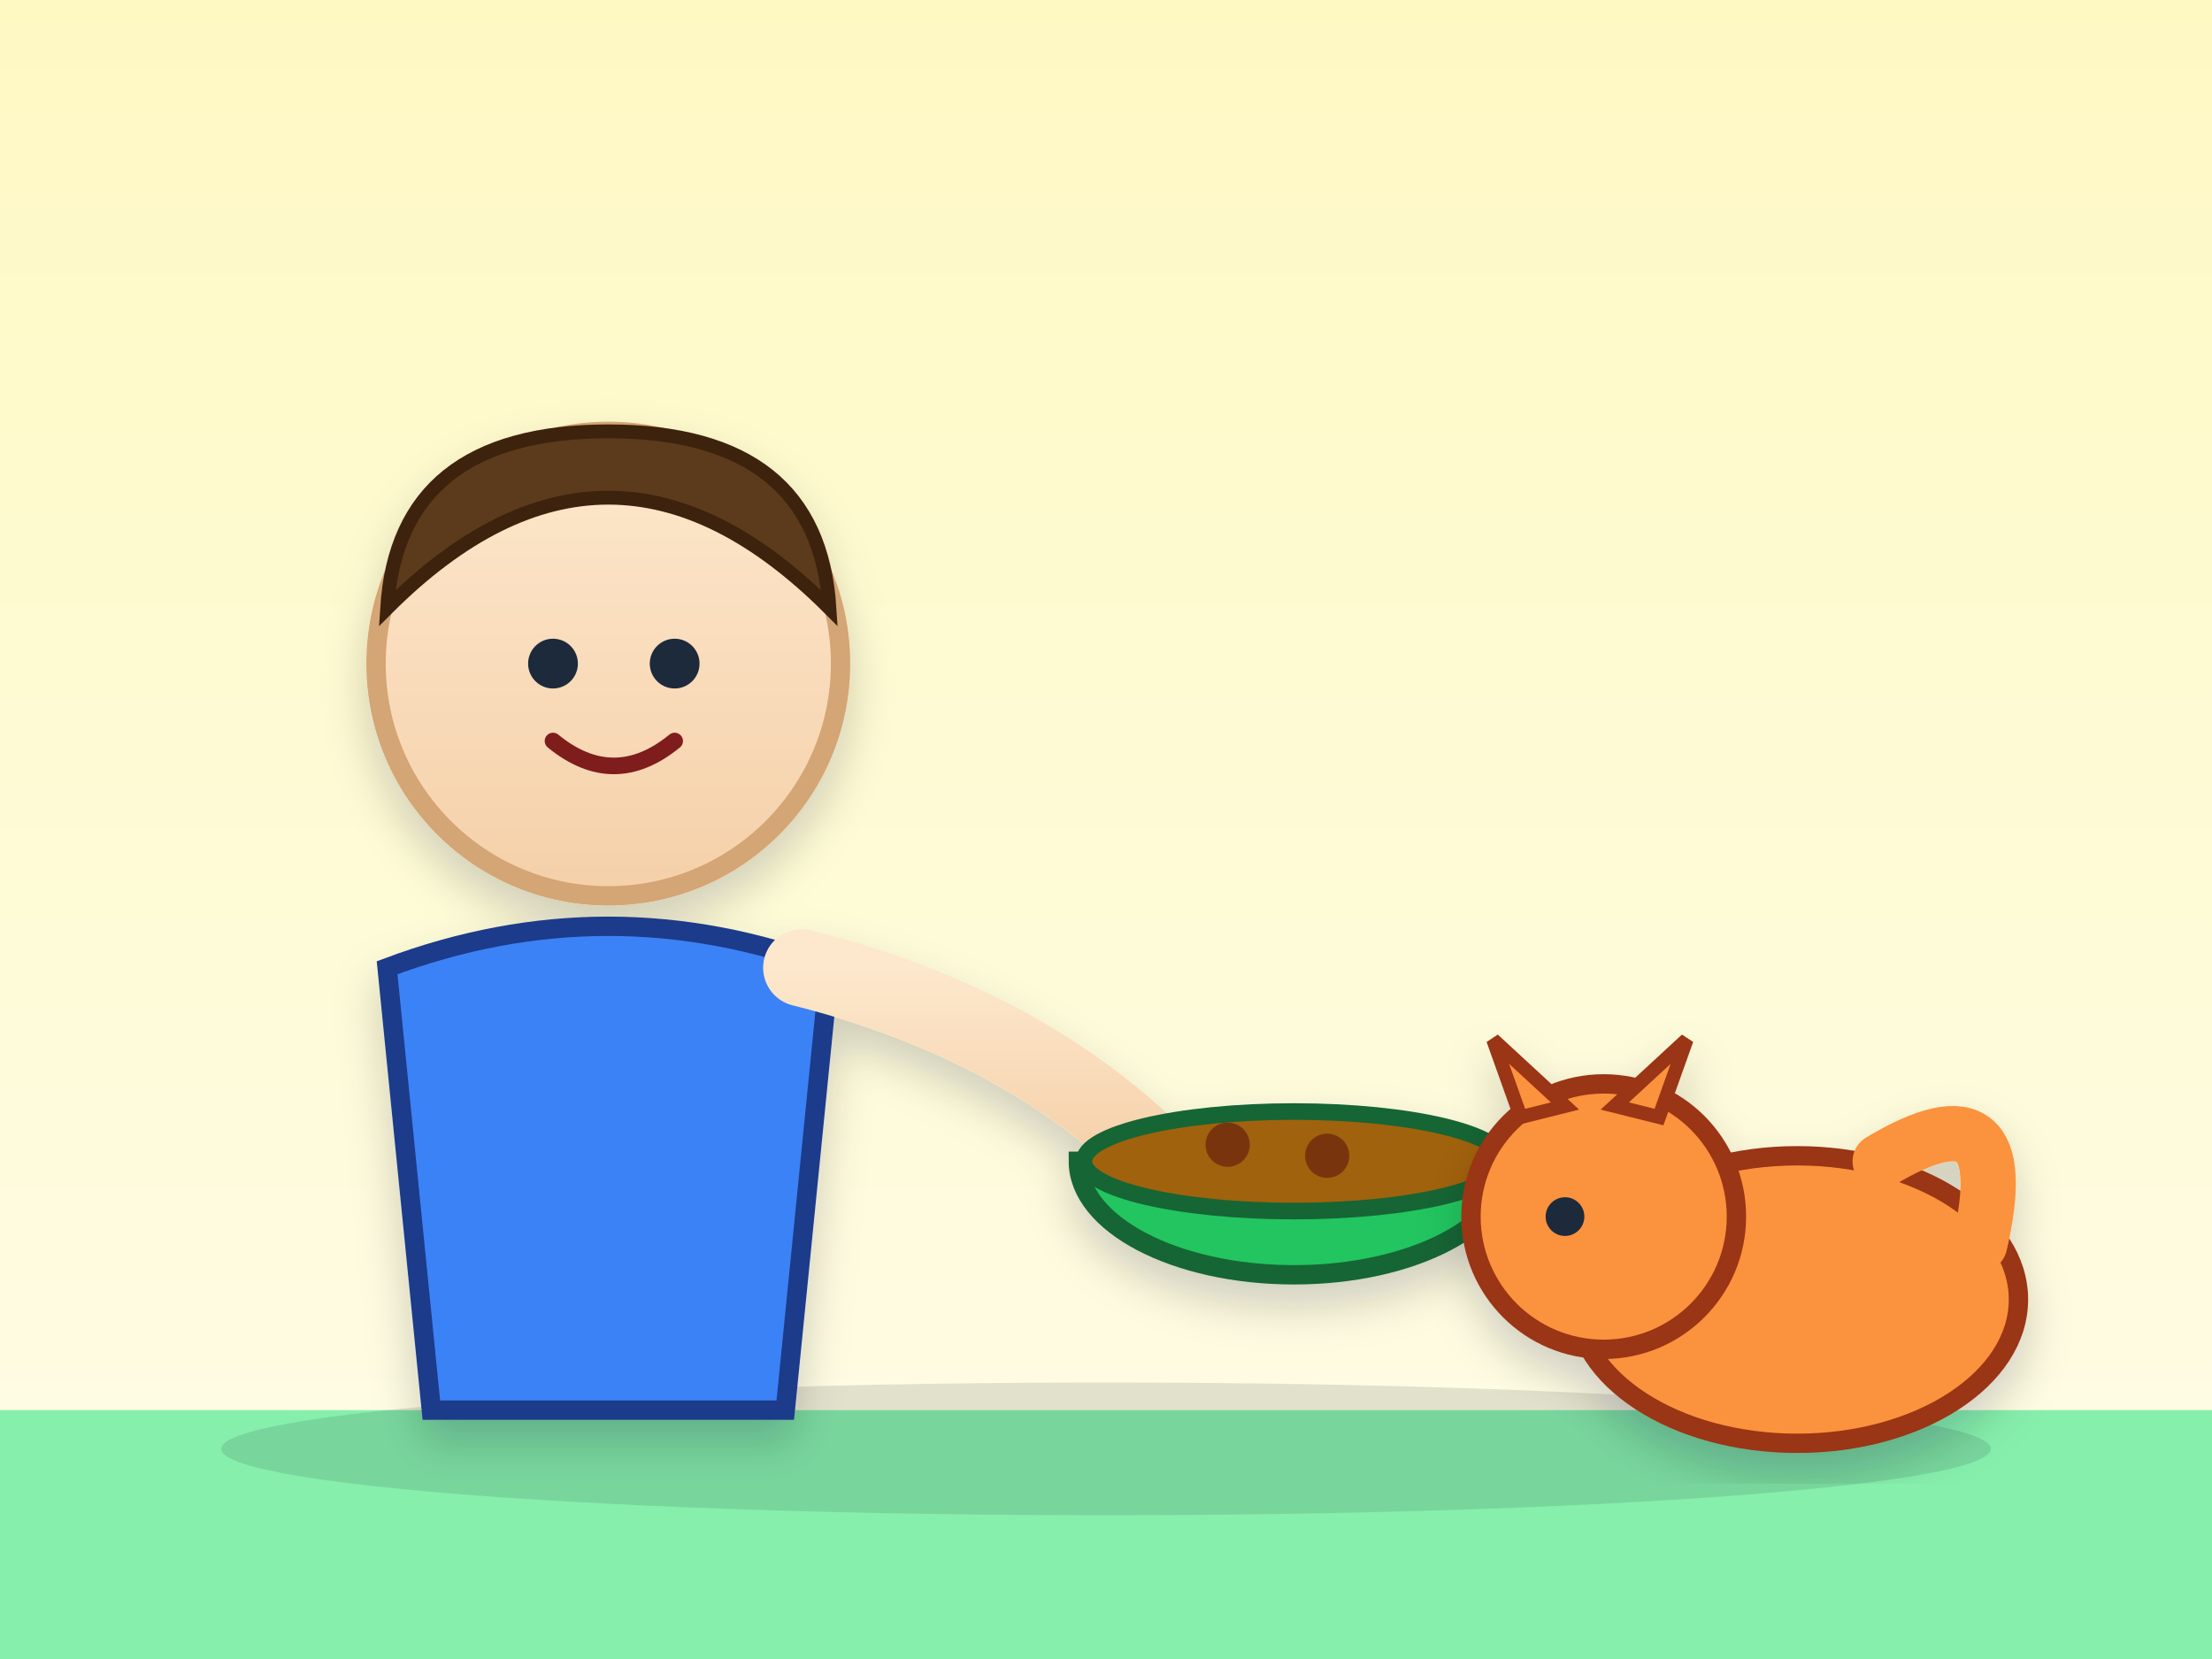
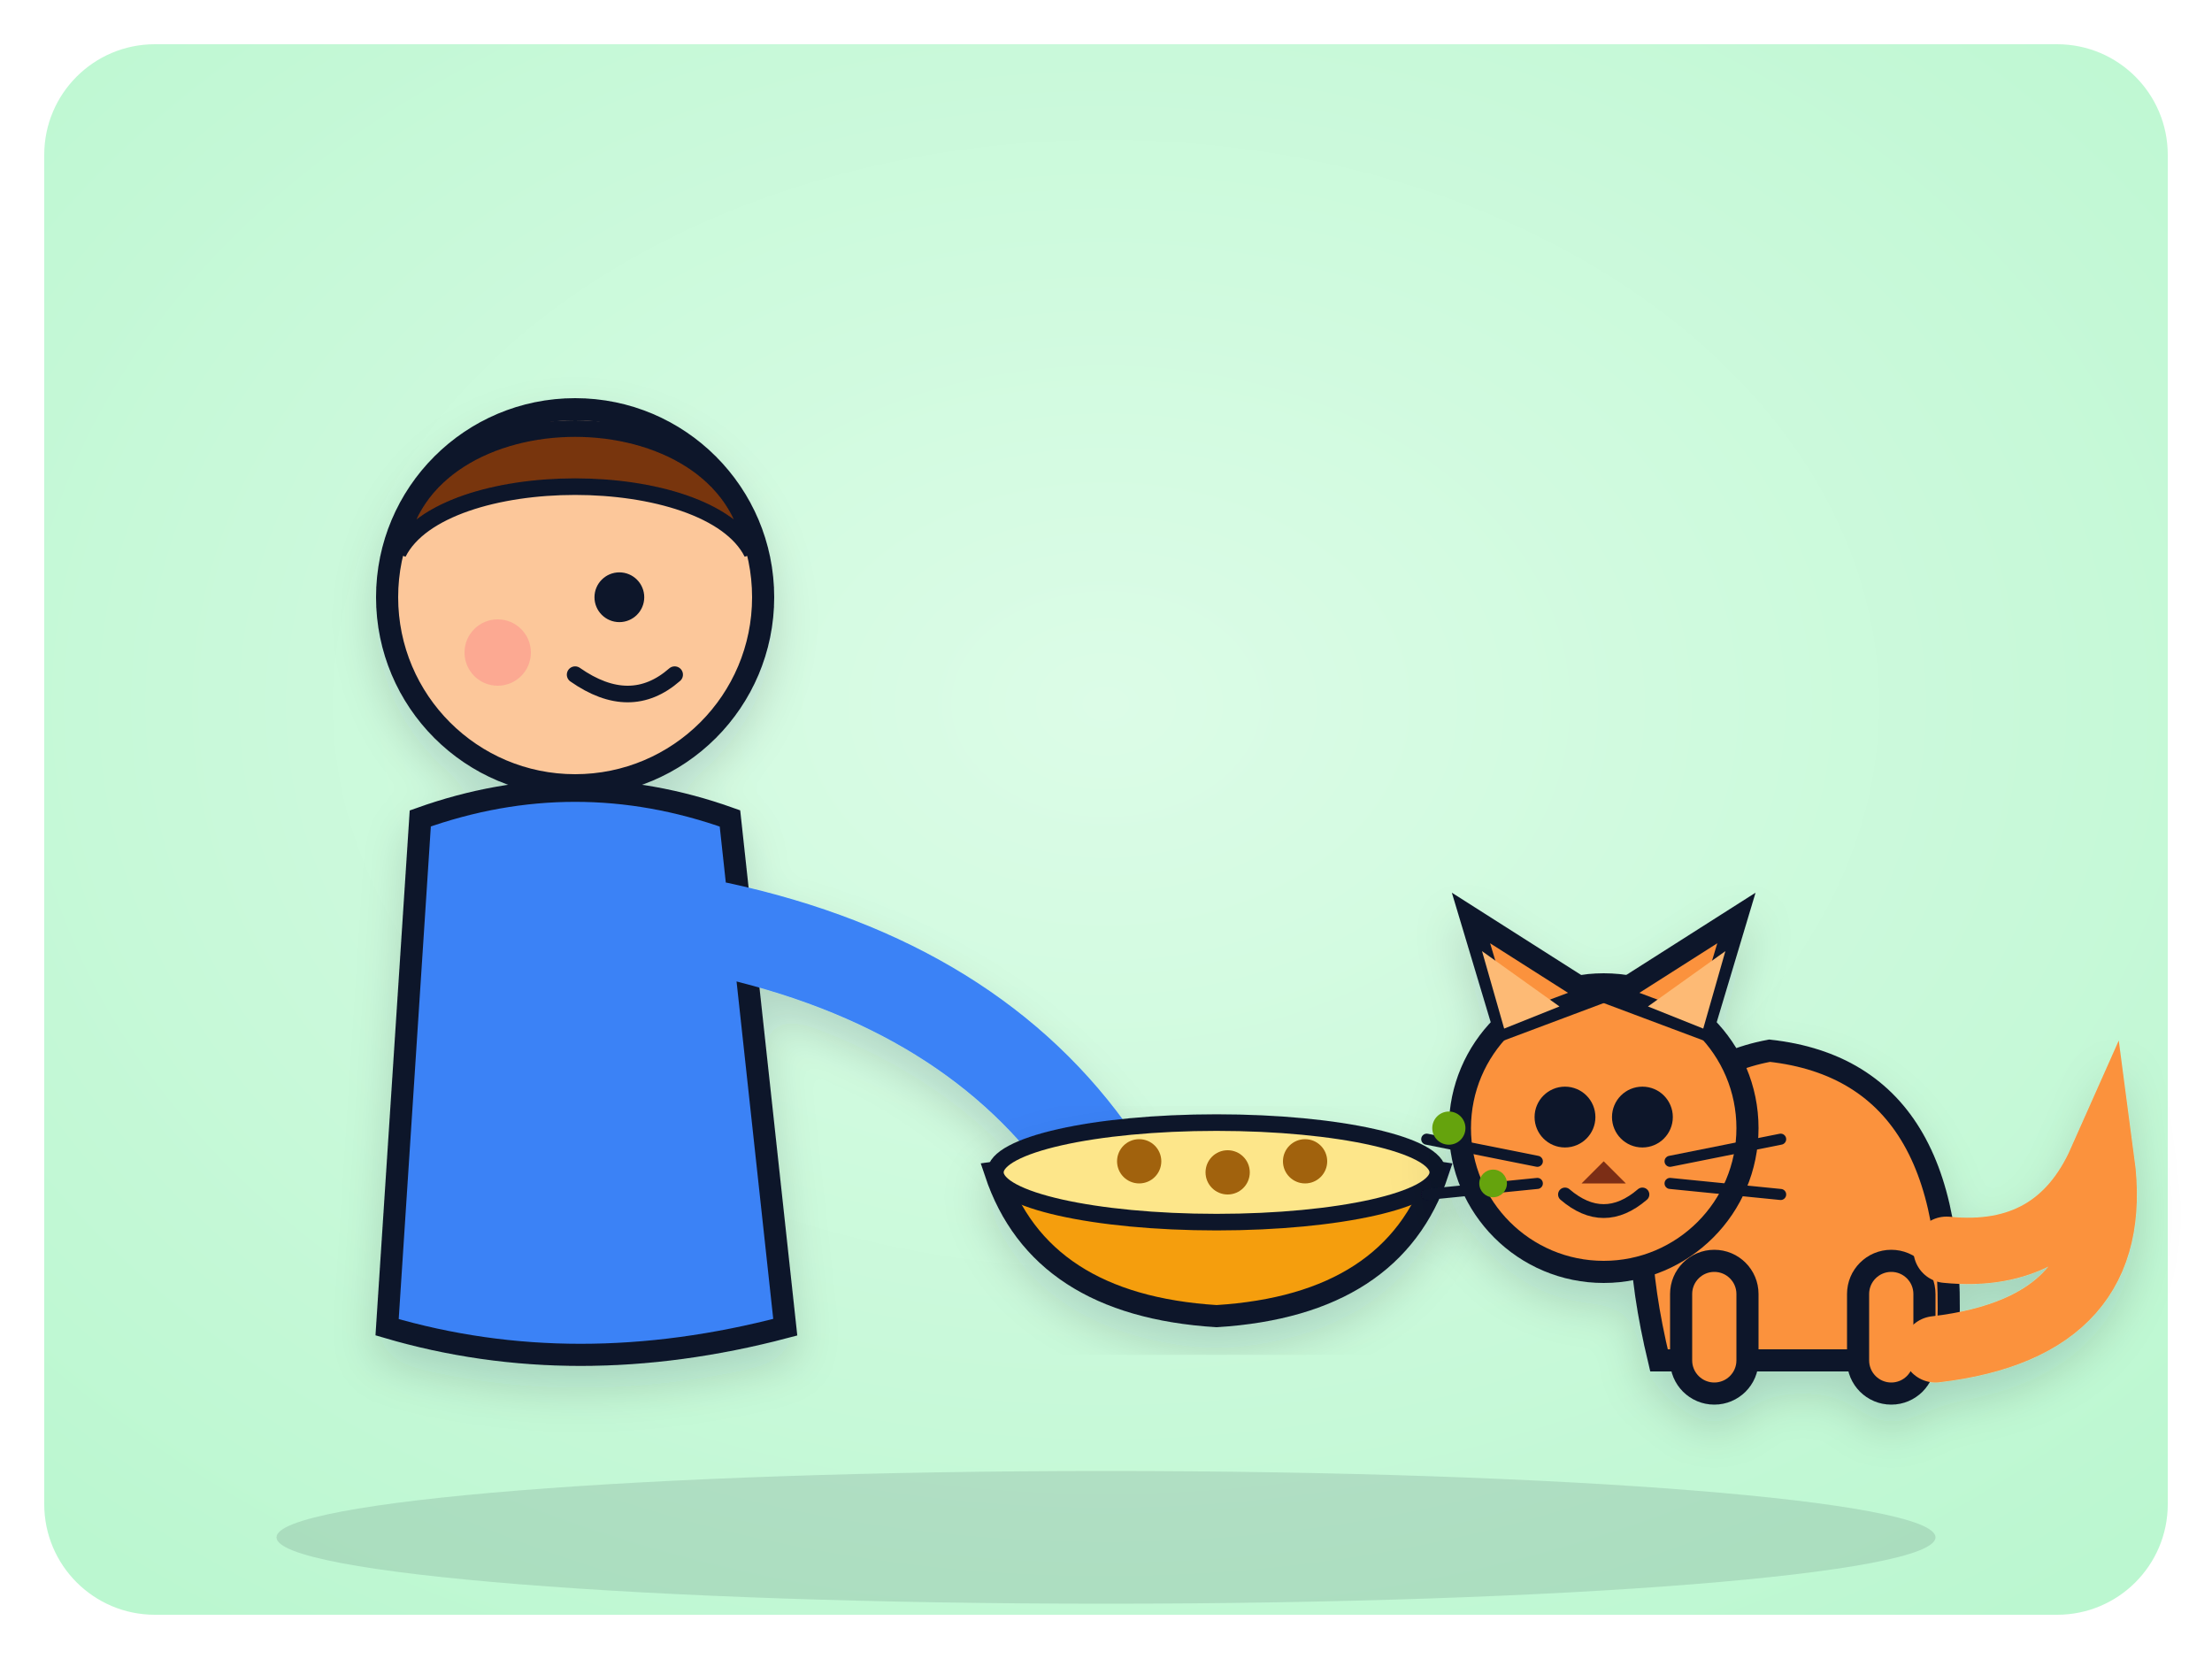
- <svg xmlns="http://www.w3.org/2000/svg" viewBox="0 0 400 300" role="img" aria-labelledby="title-feed desc-feed">
+ <svg xmlns="http://www.w3.org/2000/svg" viewBox="0 0 400 300" role="img" aria-labelledby="t-feed d-feed">
  <defs>
-     <linearGradient id="feed-bg" x1="0" y1="0" x2="0" y2="1">
-       <stop offset="0%" stop-color="#fef9c3" />
-       <stop offset="100%" stop-color="#fefce8" />
-     </linearGradient>
-     <linearGradient id="feed-skin" x1="0" y1="0" x2="0" y2="1">
-       <stop offset="0%" stop-color="#fde8cd" />
-       <stop offset="100%" stop-color="#f5d0a9" />
-     </linearGradient>
-     <filter id="soft-shadow" x="-10%" y="-10%" width="120%" height="120%">
-       <feDropShadow dx="0" dy="4" stdDeviation="4" flood-color="#0f172a" flood-opacity="0.18" />
+     <radialGradient id="fd-bg" cx="50%" cy="42%" r="72%">
+       <stop offset="0%" stop-color="#dcfce7" />
+       <stop offset="100%" stop-color="#bbf7d0" />
+     </radialGradient>
+     <filter id="fd-sh" x="-20%" y="-20%" width="140%" height="140%">
+       <feDropShadow dx="0" dy="4" stdDeviation="4" flood-color="#0f172a" flood-opacity="0.15" />
    </filter>
  </defs>
-   <rect x="0" y="0" width="400" height="300" fill="url(#feed-bg)" />
-   <rect x="0" y="255" width="400" height="45" fill="#86efac" />
-   <ellipse cx="200" cy="262" rx="160" ry="12" fill="#0f172a" opacity="0.12" />
-   <g filter="url(#soft-shadow)">
-     <path d="M70 175 Q110 160 150 175 L142 255 L78 255 Z" fill="#3b82f6" stroke="#1e3a8a" stroke-width="3.5" />
-     <circle cx="110" cy="120" r="42" fill="url(#feed-skin)" stroke="#d4a574" stroke-width="3.5" />
-     <path d="M70 110 Q72 78 110 78 Q148 78 150 110 Q130 90 110 90 Q90 90 70 110 Z" fill="#5b3a1a" stroke="#3d2109" stroke-width="2.5" />
-     <circle cx="100" cy="120" r="4.5" fill="#1e293b" />
-     <circle cx="122" cy="120" r="4.5" fill="#1e293b" />
-     <path d="M100 134 Q111 143 122 134" fill="none" stroke="#7f1d1d" stroke-width="3" stroke-linecap="round" />
-     <path d="M145 175 Q185 185 210 210" fill="none" stroke="url(#feed-skin)" stroke-width="14" stroke-linecap="round" />
-     <path d="M195 210 A38 20 0 0 0 273 210 Z" fill="#22c55e" stroke="#166534" stroke-width="3.5" />
-     <ellipse cx="234" cy="210" rx="38" ry="9" fill="#a16207" stroke="#166534" stroke-width="3" />
-     <circle cx="222" cy="207" r="4" fill="#78350f" />
-     <circle cx="240" cy="209" r="4" fill="#78350f" />
+   <rect x="8" y="8" width="384" height="284" rx="20" fill="url(#fd-bg)" />
+   <ellipse cx="200" cy="278" rx="150" ry="12" fill="#0f172a" opacity="0.12" />
+   <g filter="url(#fd-sh)">
+     <circle cx="104" cy="108" r="34" fill="#fcc79a" stroke="#0f172a" stroke-width="4" />
+     <path d="M72 100 C76 70 132 70 136 100 C128 84 80 84 72 100 Z" fill="#78350f" stroke="#0f172a" stroke-width="3" />
+     <circle cx="112" cy="108" r="4.5" fill="#0f172a" />
+     <path d="M104 122 Q114 129 122 122" fill="none" stroke="#0f172a" stroke-width="3" stroke-linecap="round" />
+     <circle cx="90" cy="118" r="6" fill="#fb7185" opacity="0.35" />
+     <path d="M76 148 Q104 138 132 148 L142 240 Q104 250 70 240 Z" fill="#3b82f6" stroke="#0f172a" stroke-width="4" />
+     <path d="M130 168 Q176 178 198 210" fill="none" stroke="#3b82f6" stroke-width="17" stroke-linecap="round" />
  </g>
-   <g filter="url(#soft-shadow)">
-     <ellipse cx="325" cy="235" rx="40" ry="26" fill="#fb923c" stroke="#9a3412" stroke-width="3.5" />
-     <circle cx="290" cy="220" r="24" fill="#fb923c" stroke="#9a3412" stroke-width="3.5" />
-     <path d="M275 202 L270 188 L283 200 Z" fill="#fb923c" stroke="#9a3412" stroke-width="2.5" />
-     <path d="M300 202 L305 188 L292 200 Z" fill="#fb923c" stroke="#9a3412" stroke-width="2.5" />
-     <circle cx="283" cy="220" r="3.5" fill="#1e293b" />
-     <path d="M340 210 Q365 195 358 225" fill="none" stroke="#fb923c" stroke-width="10" stroke-linecap="round" />
+   <g filter="url(#fd-sh)" stroke="#0f172a" stroke-width="4">
+     <path d="M180 212 Q220 206 260 212 Q252 236 220 238 Q188 236 180 212 Z" fill="#f59e0b" />
+     <ellipse cx="220" cy="212" rx="40" ry="9" fill="#fde68a" stroke="#0f172a" stroke-width="3" />
+     <circle cx="206" cy="210" r="4" fill="#a16207" stroke="none" />
+     <circle cx="222" cy="212" r="4" fill="#a16207" stroke="none" />
+     <circle cx="236" cy="210" r="4" fill="#a16207" stroke="none" />
+   </g>
+   <g filter="url(#fd-sh)" stroke="#0f172a" stroke-width="4">
+     <path d="M300 246 Q288 196 320 190 Q356 194 352 246 Z" fill="#fb923c" />
+     <rect x="304" y="228" width="12" height="24" rx="6" fill="#fb923c" />
+     <rect x="336" y="228" width="12" height="24" rx="6" fill="#fb923c" />
+     <path d="M350 244 Q384 240 380 210 Q372 228 352 226" fill="none" stroke="#fb923c" stroke-width="12" stroke-linecap="round" />
+     <circle cx="290" cy="204" r="26" fill="#fb923c" />
+     <path d="M272 186 L266 166 L288 180 Z" fill="#fb923c" />
+     <path d="M308 186 L314 166 L292 180 Z" fill="#fb923c" />
+     <path d="M272 186 L268 172 L282 182 Z" fill="#fdba74" stroke="none" />
+     <path d="M308 186 L312 172 L298 182 Z" fill="#fdba74" stroke="none" />
+     <circle cx="283" cy="202" r="3.5" fill="#0f172a" />
+     <circle cx="297" cy="202" r="3.5" fill="#0f172a" />
+     <path d="M290 210 l-4 4 8 0 z" fill="#7c2d12" stroke="none" />
+     <path d="M283 216 Q290 222 297 216" fill="none" stroke="#0f172a" stroke-width="2.5" stroke-linecap="round" />
+     <g stroke="#0f172a" stroke-width="2" stroke-linecap="round">
+       <line x1="278" y1="210" x2="258" y2="206" />
+       <line x1="278" y1="214" x2="258" y2="216" />
+       <line x1="302" y1="210" x2="322" y2="206" />
+       <line x1="302" y1="214" x2="322" y2="216" />
+     </g>
+   </g>
+   <g fill="#65a30d">
+     <circle cx="262" cy="204" r="3" />
+     <circle cx="270" cy="214" r="2.5" />
  </g>
</svg>
